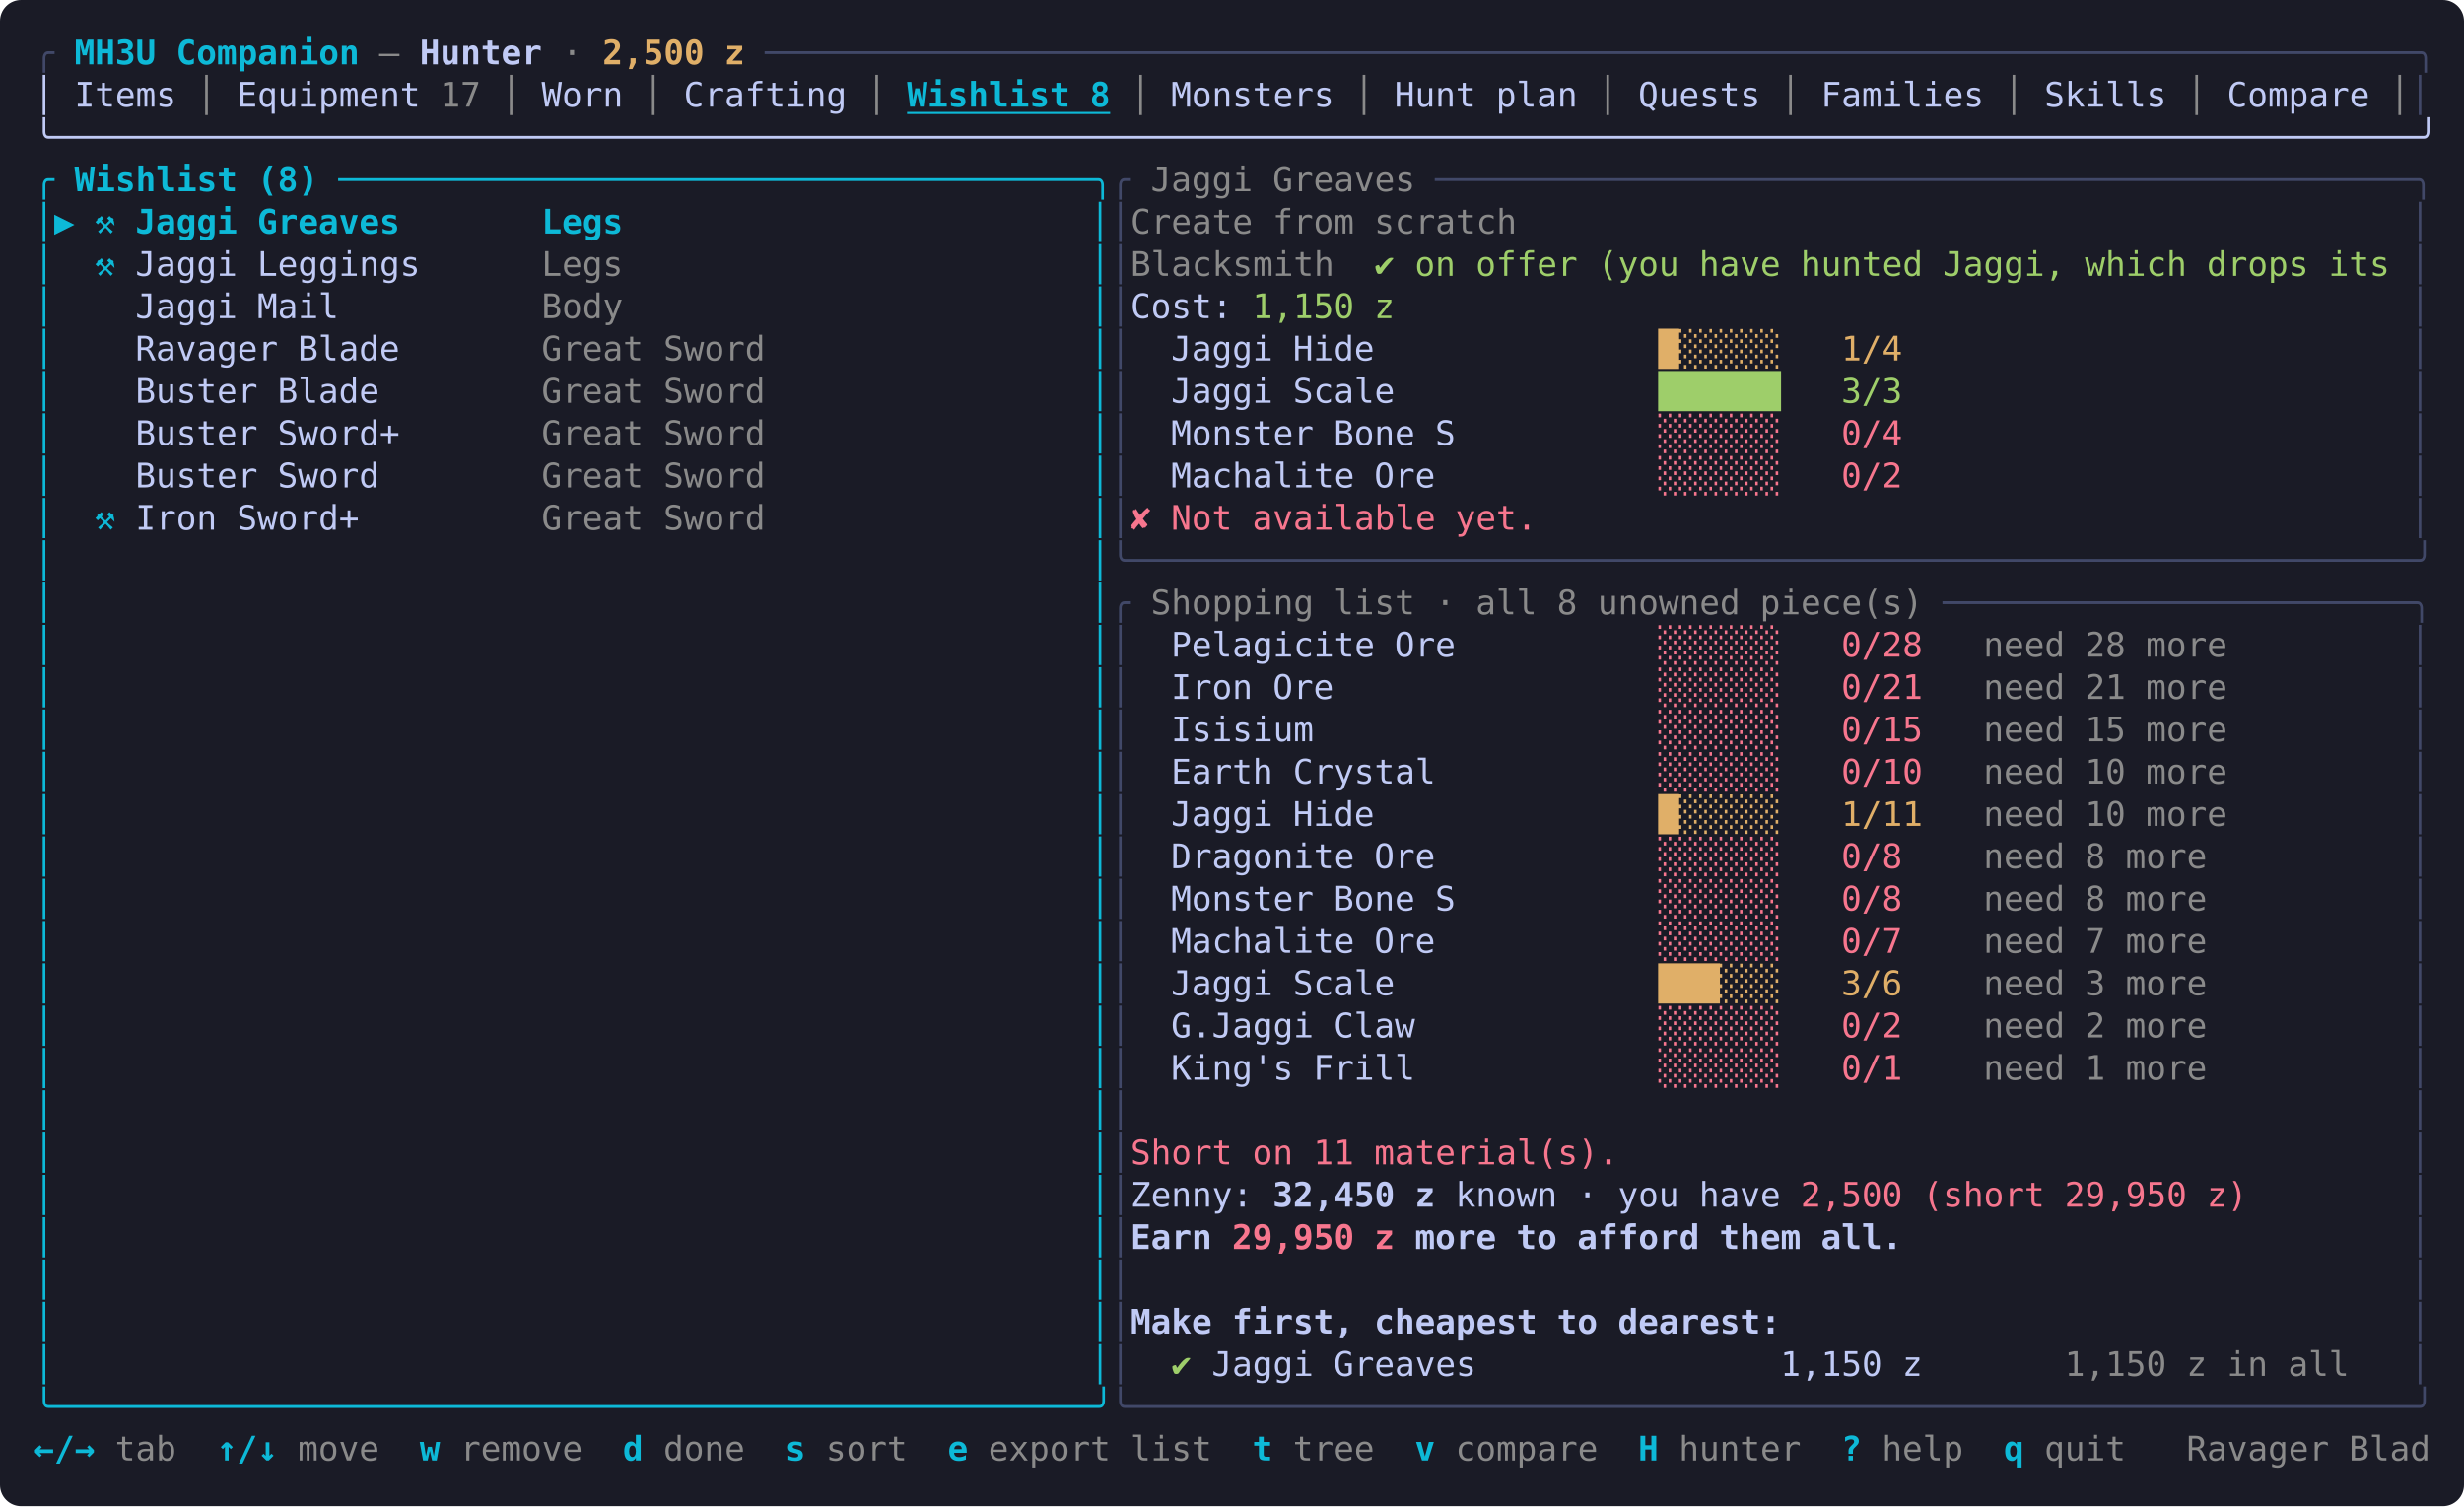
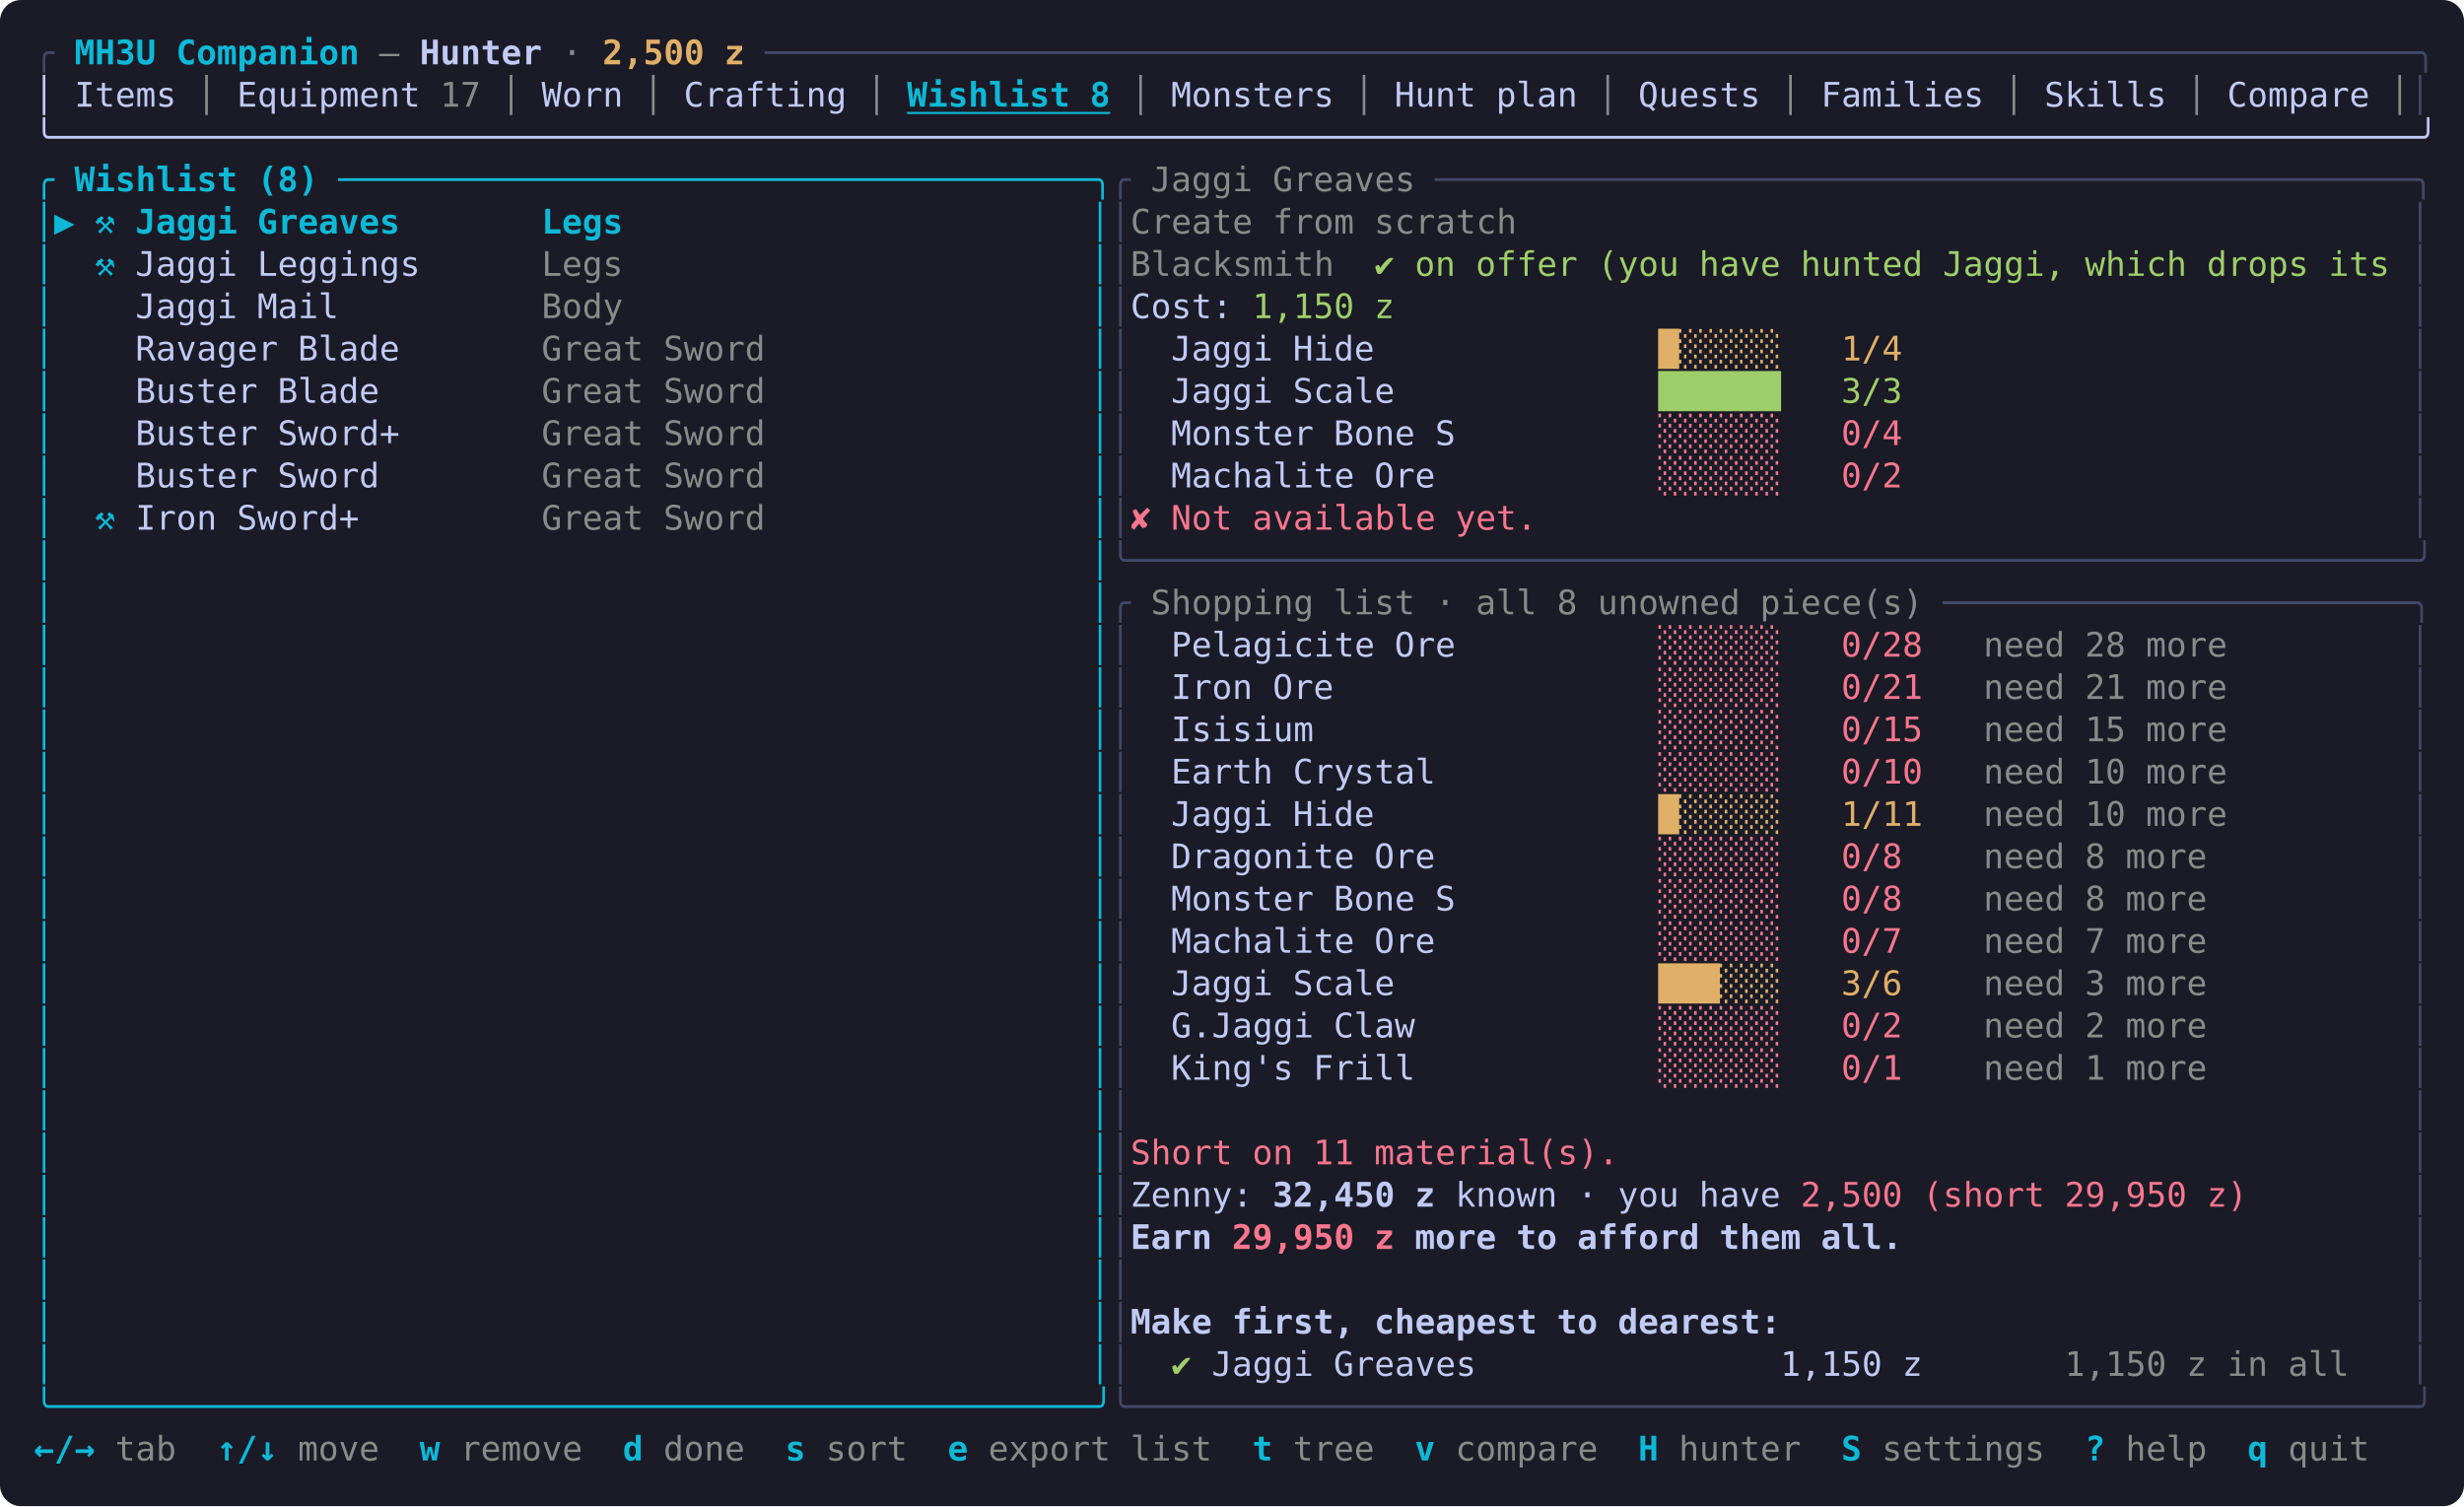
<svg xmlns="http://www.w3.org/2000/svg" width="1164.8" height="712" viewBox="0 0 1164.8 712" role="img">
  <rect width="100%" height="100%" rx="10" fill="#1a1b26" />
  <g font-family="'JetBrains Mono','JetBrainsMono Nerd Font','DejaVu Sans Mono',Menlo,Consolas,monospace" font-size="16">
    <text x="16.0" y="30.4" textLength="9.6" lengthAdjust="spacing" fill="#414868">╭</text>
    <text x="35.2" y="30.4" textLength="38.4" lengthAdjust="spacing" fill="#0db9d7" font-weight="bold">MH3U</text>
    <text x="83.2" y="30.4" textLength="86.4" lengthAdjust="spacing" fill="#0db9d7" font-weight="bold">Companion</text>
    <text x="179.2" y="30.4" textLength="9.6" lengthAdjust="spacing" fill="#8a8a8a">—</text>
    <text x="198.4" y="30.4" textLength="57.6" lengthAdjust="spacing" fill="#c0caf5" font-weight="bold">Hunter</text>
    <text x="265.6" y="30.4" textLength="9.6" lengthAdjust="spacing" fill="#8a8a8a">·</text>
    <text x="284.8" y="30.4" textLength="48.0" lengthAdjust="spacing" fill="#e0af68" font-weight="bold">2,500</text>
    <text x="342.4" y="30.4" textLength="9.6" lengthAdjust="spacing" fill="#e0af68" font-weight="bold">z</text>
    <text x="361.6" y="30.4" textLength="787.2" lengthAdjust="spacing" fill="#414868">─────────────────────────────────────────────────────────────────────────────────╮</text>
    <text x="16.0" y="50.4" textLength="9.6" lengthAdjust="spacing" fill="#c0caf5">│</text>
    <text x="35.2" y="50.4" textLength="48.0" lengthAdjust="spacing" fill="#c0caf5">Items</text>
    <text x="92.8" y="50.4" textLength="9.6" lengthAdjust="spacing" fill="#8a8a8a">│</text>
    <text x="112.0" y="50.4" textLength="86.4" lengthAdjust="spacing" fill="#c0caf5">Equipment</text>
    <text x="208.0" y="50.4" textLength="19.2" lengthAdjust="spacing" fill="#8a8a8a">17</text>
    <text x="236.8" y="50.4" textLength="9.6" lengthAdjust="spacing" fill="#8a8a8a">│</text>
    <text x="256.0" y="50.4" textLength="38.4" lengthAdjust="spacing" fill="#c0caf5">Worn</text>
    <text x="304.0" y="50.4" textLength="9.6" lengthAdjust="spacing" fill="#8a8a8a">│</text>
    <text x="323.2" y="50.4" textLength="76.8" lengthAdjust="spacing" fill="#c0caf5">Crafting</text>
    <text x="409.6" y="50.4" textLength="9.6" lengthAdjust="spacing" fill="#8a8a8a">│</text>
    <text x="428.8" y="50.4" textLength="76.8" lengthAdjust="spacing" fill="#0db9d7" font-weight="bold">Wishlist</text>
    <text x="515.2" y="50.4" textLength="9.6" lengthAdjust="spacing" fill="#0db9d7" font-weight="bold">8</text>
    <line x1="428.8" y1="53.4" x2="524.8" y2="53.4" stroke="#0db9d7" stroke-width="1" />
    <text x="534.4" y="50.4" textLength="9.6" lengthAdjust="spacing" fill="#8a8a8a">│</text>
    <text x="553.6" y="50.4" textLength="76.8" lengthAdjust="spacing" fill="#c0caf5">Monsters</text>
    <text x="640.0" y="50.4" textLength="9.6" lengthAdjust="spacing" fill="#8a8a8a">│</text>
    <text x="659.2" y="50.4" textLength="38.4" lengthAdjust="spacing" fill="#c0caf5">Hunt</text>
    <text x="707.2" y="50.4" textLength="38.4" lengthAdjust="spacing" fill="#c0caf5">plan</text>
    <text x="755.2" y="50.4" textLength="9.6" lengthAdjust="spacing" fill="#8a8a8a">│</text>
    <text x="774.4" y="50.4" textLength="57.6" lengthAdjust="spacing" fill="#c0caf5">Quests</text>
    <text x="841.6" y="50.4" textLength="9.6" lengthAdjust="spacing" fill="#8a8a8a">│</text>
    <text x="860.8" y="50.4" textLength="76.8" lengthAdjust="spacing" fill="#c0caf5">Families</text>
    <text x="947.2" y="50.4" textLength="9.6" lengthAdjust="spacing" fill="#8a8a8a">│</text>
    <text x="966.4" y="50.4" textLength="57.6" lengthAdjust="spacing" fill="#c0caf5">Skills</text>
    <text x="1033.6" y="50.4" textLength="9.6" lengthAdjust="spacing" fill="#8a8a8a">│</text>
    <text x="1052.8" y="50.4" textLength="67.2" lengthAdjust="spacing" fill="#c0caf5">Compare</text>
    <text x="1129.6" y="50.4" textLength="9.6" lengthAdjust="spacing" fill="#8a8a8a">│</text>
    <text x="1139.2" y="50.4" textLength="9.6" lengthAdjust="spacing" fill="#414868">│</text>
    <text x="16.0" y="70.4" textLength="1132.8" lengthAdjust="spacing" fill="#c0caf5">╰────────────────────────────────────────────────────────────────────────────────────────────────────────────────────╯</text>
    <text x="16.0" y="90.4" textLength="9.6" lengthAdjust="spacing" fill="#0db9d7">╭</text>
    <text x="35.2" y="90.4" textLength="76.8" lengthAdjust="spacing" fill="#0db9d7" font-weight="bold">Wishlist</text>
    <text x="121.6" y="90.4" textLength="28.8" lengthAdjust="spacing" fill="#0db9d7" font-weight="bold">(8)</text>
    <text x="160.0" y="90.4" textLength="364.8" lengthAdjust="spacing" fill="#0db9d7">─────────────────────────────────────╮</text>
    <text x="524.8" y="90.4" textLength="9.6" lengthAdjust="spacing" fill="#414868">╭</text>
    <text x="544.0" y="90.4" textLength="48.0" lengthAdjust="spacing" fill="#8a8a8a">Jaggi</text>
    <text x="601.6" y="90.4" textLength="67.2" lengthAdjust="spacing" fill="#8a8a8a">Greaves</text>
    <text x="678.4" y="90.4" textLength="470.4" lengthAdjust="spacing" fill="#414868">────────────────────────────────────────────────╮</text>
    <text x="16.0" y="110.4" textLength="9.6" lengthAdjust="spacing" fill="#0db9d7">│</text>
    <text x="25.6" y="110.4" textLength="9.6" lengthAdjust="spacing" fill="#0db9d7" font-weight="bold">▶︎</text>
    <text x="44.8" y="110.4" textLength="9.6" lengthAdjust="spacing" fill="#0db9d7" font-weight="bold">⚒︎</text>
    <text x="64.0" y="110.4" textLength="48.0" lengthAdjust="spacing" fill="#0db9d7" font-weight="bold">Jaggi</text>
    <text x="121.6" y="110.4" textLength="67.2" lengthAdjust="spacing" fill="#0db9d7" font-weight="bold">Greaves</text>
    <text x="256.0" y="110.4" textLength="38.4" lengthAdjust="spacing" fill="#0db9d7" font-weight="bold">Legs</text>
    <text x="515.2" y="110.4" textLength="9.6" lengthAdjust="spacing" fill="#0db9d7">│</text>
    <text x="524.8" y="110.4" textLength="9.6" lengthAdjust="spacing" fill="#414868">│</text>
    <text x="534.4" y="110.4" textLength="57.6" lengthAdjust="spacing" fill="#8a8a8a">Create</text>
    <text x="601.6" y="110.4" textLength="38.4" lengthAdjust="spacing" fill="#8a8a8a">from</text>
    <text x="649.6" y="110.4" textLength="67.2" lengthAdjust="spacing" fill="#8a8a8a">scratch</text>
    <text x="1139.2" y="110.4" textLength="9.6" lengthAdjust="spacing" fill="#414868">│</text>
    <text x="16.0" y="130.4" textLength="9.6" lengthAdjust="spacing" fill="#0db9d7">│</text>
    <text x="44.8" y="130.4" textLength="9.6" lengthAdjust="spacing" fill="#0db9d7">⚒︎</text>
    <text x="64.0" y="130.4" textLength="48.0" lengthAdjust="spacing" fill="#c0caf5">Jaggi</text>
    <text x="121.6" y="130.4" textLength="76.8" lengthAdjust="spacing" fill="#c0caf5">Leggings</text>
    <text x="256.0" y="130.4" textLength="38.4" lengthAdjust="spacing" fill="#8a8a8a">Legs</text>
    <text x="515.2" y="130.4" textLength="9.6" lengthAdjust="spacing" fill="#0db9d7">│</text>
    <text x="524.8" y="130.4" textLength="9.6" lengthAdjust="spacing" fill="#414868">│</text>
    <text x="534.4" y="130.4" textLength="96.0" lengthAdjust="spacing" fill="#8a8a8a">Blacksmith</text>
    <text x="649.6" y="130.4" textLength="9.6" lengthAdjust="spacing" fill="#9ece6a">✔︎</text>
    <text x="668.8" y="130.4" textLength="19.2" lengthAdjust="spacing" fill="#9ece6a">on</text>
    <text x="697.6" y="130.4" textLength="48.0" lengthAdjust="spacing" fill="#9ece6a">offer</text>
    <text x="755.2" y="130.4" textLength="38.4" lengthAdjust="spacing" fill="#9ece6a">(you</text>
    <text x="803.2" y="130.4" textLength="38.4" lengthAdjust="spacing" fill="#9ece6a">have</text>
    <text x="851.2" y="130.4" textLength="57.6" lengthAdjust="spacing" fill="#9ece6a">hunted</text>
    <text x="918.4" y="130.4" textLength="57.6" lengthAdjust="spacing" fill="#9ece6a">Jaggi,</text>
    <text x="985.6" y="130.4" textLength="48.0" lengthAdjust="spacing" fill="#9ece6a">which</text>
    <text x="1043.2" y="130.4" textLength="48.0" lengthAdjust="spacing" fill="#9ece6a">drops</text>
    <text x="1100.8" y="130.4" textLength="28.8" lengthAdjust="spacing" fill="#9ece6a">its</text>
    <text x="1139.2" y="130.4" textLength="9.6" lengthAdjust="spacing" fill="#414868">│</text>
    <text x="16.0" y="150.4" textLength="9.6" lengthAdjust="spacing" fill="#0db9d7">│</text>
    <text x="64.0" y="150.4" textLength="48.0" lengthAdjust="spacing" fill="#c0caf5">Jaggi</text>
    <text x="121.6" y="150.4" textLength="38.4" lengthAdjust="spacing" fill="#c0caf5">Mail</text>
    <text x="256.0" y="150.4" textLength="38.4" lengthAdjust="spacing" fill="#8a8a8a">Body</text>
    <text x="515.2" y="150.4" textLength="9.6" lengthAdjust="spacing" fill="#0db9d7">│</text>
    <text x="524.8" y="150.4" textLength="9.6" lengthAdjust="spacing" fill="#414868">│</text>
    <text x="534.4" y="150.4" textLength="48.0" lengthAdjust="spacing" fill="#c0caf5">Cost:</text>
    <text x="592.0" y="150.4" textLength="48.0" lengthAdjust="spacing" fill="#9ece6a">1,150</text>
    <text x="649.6" y="150.4" textLength="9.6" lengthAdjust="spacing" fill="#9ece6a">z</text>
    <text x="1139.2" y="150.4" textLength="9.6" lengthAdjust="spacing" fill="#414868">│</text>
    <text x="16.0" y="170.4" textLength="9.6" lengthAdjust="spacing" fill="#0db9d7">│</text>
    <text x="64.0" y="170.4" textLength="67.2" lengthAdjust="spacing" fill="#c0caf5">Ravager</text>
    <text x="140.8" y="170.4" textLength="48.0" lengthAdjust="spacing" fill="#c0caf5">Blade</text>
    <text x="256.0" y="170.4" textLength="48.0" lengthAdjust="spacing" fill="#8a8a8a">Great</text>
    <text x="313.6" y="170.4" textLength="48.0" lengthAdjust="spacing" fill="#8a8a8a">Sword</text>
    <text x="515.2" y="170.4" textLength="9.6" lengthAdjust="spacing" fill="#0db9d7">│</text>
    <text x="524.8" y="170.4" textLength="9.6" lengthAdjust="spacing" fill="#414868">│</text>
    <text x="553.6" y="170.4" textLength="48.0" lengthAdjust="spacing" fill="#c0caf5">Jaggi</text>
    <text x="611.2" y="170.4" textLength="38.4" lengthAdjust="spacing" fill="#c0caf5">Hide</text>
    <text x="784.0" y="170.4" textLength="57.6" lengthAdjust="spacing" fill="#e0af68">█░░░░░</text>
    <text x="870.4" y="170.4" textLength="28.8" lengthAdjust="spacing" fill="#e0af68">1/4</text>
    <text x="1139.2" y="170.4" textLength="9.6" lengthAdjust="spacing" fill="#414868">│</text>
    <text x="16.0" y="190.4" textLength="9.6" lengthAdjust="spacing" fill="#0db9d7">│</text>
    <text x="64.0" y="190.4" textLength="57.6" lengthAdjust="spacing" fill="#c0caf5">Buster</text>
    <text x="131.2" y="190.4" textLength="48.0" lengthAdjust="spacing" fill="#c0caf5">Blade</text>
    <text x="256.0" y="190.4" textLength="48.0" lengthAdjust="spacing" fill="#8a8a8a">Great</text>
    <text x="313.6" y="190.4" textLength="48.0" lengthAdjust="spacing" fill="#8a8a8a">Sword</text>
    <text x="515.2" y="190.4" textLength="9.6" lengthAdjust="spacing" fill="#0db9d7">│</text>
    <text x="524.8" y="190.4" textLength="9.6" lengthAdjust="spacing" fill="#414868">│</text>
    <text x="553.6" y="190.4" textLength="48.0" lengthAdjust="spacing" fill="#c0caf5">Jaggi</text>
    <text x="611.2" y="190.4" textLength="48.0" lengthAdjust="spacing" fill="#c0caf5">Scale</text>
    <text x="784.0" y="190.4" textLength="57.6" lengthAdjust="spacing" fill="#9ece6a">██████</text>
    <text x="870.4" y="190.4" textLength="28.8" lengthAdjust="spacing" fill="#9ece6a">3/3</text>
    <text x="1139.2" y="190.4" textLength="9.6" lengthAdjust="spacing" fill="#414868">│</text>
    <text x="16.0" y="210.4" textLength="9.6" lengthAdjust="spacing" fill="#0db9d7">│</text>
    <text x="64.0" y="210.4" textLength="57.6" lengthAdjust="spacing" fill="#c0caf5">Buster</text>
    <text x="131.2" y="210.4" textLength="57.6" lengthAdjust="spacing" fill="#c0caf5">Sword+</text>
    <text x="256.0" y="210.4" textLength="48.0" lengthAdjust="spacing" fill="#8a8a8a">Great</text>
    <text x="313.6" y="210.4" textLength="48.0" lengthAdjust="spacing" fill="#8a8a8a">Sword</text>
    <text x="515.2" y="210.4" textLength="9.6" lengthAdjust="spacing" fill="#0db9d7">│</text>
    <text x="524.8" y="210.4" textLength="9.6" lengthAdjust="spacing" fill="#414868">│</text>
    <text x="553.6" y="210.4" textLength="67.2" lengthAdjust="spacing" fill="#c0caf5">Monster</text>
    <text x="630.4" y="210.4" textLength="38.4" lengthAdjust="spacing" fill="#c0caf5">Bone</text>
    <text x="678.4" y="210.4" textLength="9.6" lengthAdjust="spacing" fill="#c0caf5">S</text>
    <text x="784.0" y="210.4" textLength="57.6" lengthAdjust="spacing" fill="#f7768e">░░░░░░</text>
    <text x="870.4" y="210.4" textLength="28.8" lengthAdjust="spacing" fill="#f7768e">0/4</text>
    <text x="1139.2" y="210.4" textLength="9.6" lengthAdjust="spacing" fill="#414868">│</text>
    <text x="16.0" y="230.4" textLength="9.6" lengthAdjust="spacing" fill="#0db9d7">│</text>
    <text x="64.0" y="230.4" textLength="57.6" lengthAdjust="spacing" fill="#c0caf5">Buster</text>
    <text x="131.2" y="230.4" textLength="48.0" lengthAdjust="spacing" fill="#c0caf5">Sword</text>
    <text x="256.0" y="230.4" textLength="48.0" lengthAdjust="spacing" fill="#8a8a8a">Great</text>
    <text x="313.6" y="230.4" textLength="48.0" lengthAdjust="spacing" fill="#8a8a8a">Sword</text>
    <text x="515.2" y="230.4" textLength="9.6" lengthAdjust="spacing" fill="#0db9d7">│</text>
    <text x="524.8" y="230.4" textLength="9.6" lengthAdjust="spacing" fill="#414868">│</text>
    <text x="553.6" y="230.4" textLength="86.4" lengthAdjust="spacing" fill="#c0caf5">Machalite</text>
    <text x="649.6" y="230.4" textLength="28.8" lengthAdjust="spacing" fill="#c0caf5">Ore</text>
    <text x="784.0" y="230.4" textLength="57.6" lengthAdjust="spacing" fill="#f7768e">░░░░░░</text>
    <text x="870.4" y="230.4" textLength="28.8" lengthAdjust="spacing" fill="#f7768e">0/2</text>
    <text x="1139.2" y="230.4" textLength="9.6" lengthAdjust="spacing" fill="#414868">│</text>
    <text x="16.0" y="250.4" textLength="9.6" lengthAdjust="spacing" fill="#0db9d7">│</text>
    <text x="44.8" y="250.4" textLength="9.6" lengthAdjust="spacing" fill="#0db9d7">⚒︎</text>
    <text x="64.0" y="250.4" textLength="38.4" lengthAdjust="spacing" fill="#c0caf5">Iron</text>
    <text x="112.0" y="250.4" textLength="57.6" lengthAdjust="spacing" fill="#c0caf5">Sword+</text>
    <text x="256.0" y="250.4" textLength="48.0" lengthAdjust="spacing" fill="#8a8a8a">Great</text>
    <text x="313.6" y="250.4" textLength="48.0" lengthAdjust="spacing" fill="#8a8a8a">Sword</text>
    <text x="515.2" y="250.4" textLength="9.6" lengthAdjust="spacing" fill="#0db9d7">│</text>
    <text x="524.8" y="250.4" textLength="9.6" lengthAdjust="spacing" fill="#414868">│</text>
    <text x="534.4" y="250.4" textLength="9.6" lengthAdjust="spacing" fill="#f7768e">✘︎</text>
    <text x="553.6" y="250.4" textLength="28.8" lengthAdjust="spacing" fill="#f7768e">Not</text>
    <text x="592.0" y="250.4" textLength="86.4" lengthAdjust="spacing" fill="#f7768e">available</text>
    <text x="688.0" y="250.4" textLength="38.4" lengthAdjust="spacing" fill="#f7768e">yet.</text>
    <text x="1139.2" y="250.4" textLength="9.6" lengthAdjust="spacing" fill="#414868">│</text>
    <text x="16.0" y="270.4" textLength="9.6" lengthAdjust="spacing" fill="#0db9d7">│</text>
    <text x="515.2" y="270.4" textLength="9.6" lengthAdjust="spacing" fill="#0db9d7">│</text>
    <text x="524.8" y="270.4" textLength="624.0" lengthAdjust="spacing" fill="#414868">╰───────────────────────────────────────────────────────────────╯</text>
    <text x="16.0" y="290.4" textLength="9.6" lengthAdjust="spacing" fill="#0db9d7">│</text>
    <text x="515.2" y="290.4" textLength="9.6" lengthAdjust="spacing" fill="#0db9d7">│</text>
    <text x="524.8" y="290.4" textLength="9.6" lengthAdjust="spacing" fill="#414868">╭</text>
    <text x="544.0" y="290.4" textLength="76.8" lengthAdjust="spacing" fill="#8a8a8a">Shopping</text>
    <text x="630.4" y="290.4" textLength="38.4" lengthAdjust="spacing" fill="#8a8a8a">list</text>
    <text x="678.4" y="290.4" textLength="9.6" lengthAdjust="spacing" fill="#8a8a8a">·</text>
    <text x="697.6" y="290.4" textLength="28.8" lengthAdjust="spacing" fill="#8a8a8a">all</text>
    <text x="736.0" y="290.4" textLength="9.6" lengthAdjust="spacing" fill="#8a8a8a">8</text>
    <text x="755.2" y="290.4" textLength="67.2" lengthAdjust="spacing" fill="#8a8a8a">unowned</text>
    <text x="832.0" y="290.4" textLength="76.8" lengthAdjust="spacing" fill="#8a8a8a">piece(s)</text>
    <text x="918.4" y="290.4" textLength="230.4" lengthAdjust="spacing" fill="#414868">───────────────────────╮</text>
    <text x="16.0" y="310.4" textLength="9.6" lengthAdjust="spacing" fill="#0db9d7">│</text>
    <text x="515.2" y="310.4" textLength="9.6" lengthAdjust="spacing" fill="#0db9d7">│</text>
    <text x="524.8" y="310.4" textLength="9.6" lengthAdjust="spacing" fill="#414868">│</text>
    <text x="553.6" y="310.4" textLength="96.0" lengthAdjust="spacing" fill="#c0caf5">Pelagicite</text>
    <text x="659.2" y="310.4" textLength="28.8" lengthAdjust="spacing" fill="#c0caf5">Ore</text>
    <text x="784.0" y="310.4" textLength="57.6" lengthAdjust="spacing" fill="#f7768e">░░░░░░</text>
    <text x="870.4" y="310.4" textLength="38.4" lengthAdjust="spacing" fill="#f7768e">0/28</text>
    <text x="937.6" y="310.4" textLength="38.4" lengthAdjust="spacing" fill="#8a8a8a">need</text>
    <text x="985.6" y="310.4" textLength="19.2" lengthAdjust="spacing" fill="#8a8a8a">28</text>
    <text x="1014.4" y="310.4" textLength="38.4" lengthAdjust="spacing" fill="#8a8a8a">more</text>
    <text x="1139.2" y="310.4" textLength="9.6" lengthAdjust="spacing" fill="#414868">│</text>
    <text x="16.0" y="330.4" textLength="9.6" lengthAdjust="spacing" fill="#0db9d7">│</text>
    <text x="515.2" y="330.4" textLength="9.6" lengthAdjust="spacing" fill="#0db9d7">│</text>
    <text x="524.8" y="330.4" textLength="9.6" lengthAdjust="spacing" fill="#414868">│</text>
    <text x="553.6" y="330.4" textLength="38.4" lengthAdjust="spacing" fill="#c0caf5">Iron</text>
    <text x="601.6" y="330.4" textLength="28.8" lengthAdjust="spacing" fill="#c0caf5">Ore</text>
    <text x="784.0" y="330.4" textLength="57.6" lengthAdjust="spacing" fill="#f7768e">░░░░░░</text>
    <text x="870.4" y="330.4" textLength="38.4" lengthAdjust="spacing" fill="#f7768e">0/21</text>
    <text x="937.6" y="330.4" textLength="38.4" lengthAdjust="spacing" fill="#8a8a8a">need</text>
    <text x="985.6" y="330.4" textLength="19.2" lengthAdjust="spacing" fill="#8a8a8a">21</text>
    <text x="1014.4" y="330.4" textLength="38.4" lengthAdjust="spacing" fill="#8a8a8a">more</text>
    <text x="1139.2" y="330.4" textLength="9.6" lengthAdjust="spacing" fill="#414868">│</text>
    <text x="16.0" y="350.4" textLength="9.6" lengthAdjust="spacing" fill="#0db9d7">│</text>
    <text x="515.2" y="350.4" textLength="9.6" lengthAdjust="spacing" fill="#0db9d7">│</text>
    <text x="524.8" y="350.4" textLength="9.6" lengthAdjust="spacing" fill="#414868">│</text>
    <text x="553.6" y="350.4" textLength="67.2" lengthAdjust="spacing" fill="#c0caf5">Isisium</text>
    <text x="784.0" y="350.4" textLength="57.6" lengthAdjust="spacing" fill="#f7768e">░░░░░░</text>
    <text x="870.4" y="350.4" textLength="38.4" lengthAdjust="spacing" fill="#f7768e">0/15</text>
    <text x="937.6" y="350.4" textLength="38.4" lengthAdjust="spacing" fill="#8a8a8a">need</text>
    <text x="985.6" y="350.4" textLength="19.2" lengthAdjust="spacing" fill="#8a8a8a">15</text>
    <text x="1014.4" y="350.4" textLength="38.4" lengthAdjust="spacing" fill="#8a8a8a">more</text>
    <text x="1139.2" y="350.4" textLength="9.6" lengthAdjust="spacing" fill="#414868">│</text>
    <text x="16.0" y="370.4" textLength="9.6" lengthAdjust="spacing" fill="#0db9d7">│</text>
    <text x="515.2" y="370.4" textLength="9.6" lengthAdjust="spacing" fill="#0db9d7">│</text>
    <text x="524.8" y="370.4" textLength="9.6" lengthAdjust="spacing" fill="#414868">│</text>
    <text x="553.6" y="370.4" textLength="48.0" lengthAdjust="spacing" fill="#c0caf5">Earth</text>
    <text x="611.2" y="370.4" textLength="67.2" lengthAdjust="spacing" fill="#c0caf5">Crystal</text>
    <text x="784.0" y="370.4" textLength="57.6" lengthAdjust="spacing" fill="#f7768e">░░░░░░</text>
    <text x="870.4" y="370.4" textLength="38.4" lengthAdjust="spacing" fill="#f7768e">0/10</text>
    <text x="937.6" y="370.4" textLength="38.4" lengthAdjust="spacing" fill="#8a8a8a">need</text>
    <text x="985.6" y="370.4" textLength="19.2" lengthAdjust="spacing" fill="#8a8a8a">10</text>
    <text x="1014.4" y="370.4" textLength="38.4" lengthAdjust="spacing" fill="#8a8a8a">more</text>
    <text x="1139.2" y="370.4" textLength="9.6" lengthAdjust="spacing" fill="#414868">│</text>
    <text x="16.0" y="390.4" textLength="9.6" lengthAdjust="spacing" fill="#0db9d7">│</text>
    <text x="515.2" y="390.4" textLength="9.6" lengthAdjust="spacing" fill="#0db9d7">│</text>
    <text x="524.8" y="390.4" textLength="9.6" lengthAdjust="spacing" fill="#414868">│</text>
    <text x="553.6" y="390.4" textLength="48.0" lengthAdjust="spacing" fill="#c0caf5">Jaggi</text>
    <text x="611.2" y="390.4" textLength="38.4" lengthAdjust="spacing" fill="#c0caf5">Hide</text>
    <text x="784.0" y="390.4" textLength="57.6" lengthAdjust="spacing" fill="#e0af68">█░░░░░</text>
    <text x="870.4" y="390.4" textLength="38.4" lengthAdjust="spacing" fill="#e0af68">1/11</text>
    <text x="937.6" y="390.4" textLength="38.4" lengthAdjust="spacing" fill="#8a8a8a">need</text>
    <text x="985.6" y="390.4" textLength="19.2" lengthAdjust="spacing" fill="#8a8a8a">10</text>
    <text x="1014.4" y="390.4" textLength="38.4" lengthAdjust="spacing" fill="#8a8a8a">more</text>
    <text x="1139.2" y="390.4" textLength="9.6" lengthAdjust="spacing" fill="#414868">│</text>
    <text x="16.0" y="410.4" textLength="9.6" lengthAdjust="spacing" fill="#0db9d7">│</text>
    <text x="515.2" y="410.4" textLength="9.6" lengthAdjust="spacing" fill="#0db9d7">│</text>
    <text x="524.8" y="410.4" textLength="9.6" lengthAdjust="spacing" fill="#414868">│</text>
    <text x="553.6" y="410.4" textLength="86.4" lengthAdjust="spacing" fill="#c0caf5">Dragonite</text>
    <text x="649.6" y="410.4" textLength="28.8" lengthAdjust="spacing" fill="#c0caf5">Ore</text>
    <text x="784.0" y="410.4" textLength="57.6" lengthAdjust="spacing" fill="#f7768e">░░░░░░</text>
    <text x="870.4" y="410.4" textLength="28.8" lengthAdjust="spacing" fill="#f7768e">0/8</text>
    <text x="937.6" y="410.4" textLength="38.4" lengthAdjust="spacing" fill="#8a8a8a">need</text>
    <text x="985.6" y="410.4" textLength="9.6" lengthAdjust="spacing" fill="#8a8a8a">8</text>
    <text x="1004.8" y="410.4" textLength="38.4" lengthAdjust="spacing" fill="#8a8a8a">more</text>
    <text x="1139.2" y="410.4" textLength="9.6" lengthAdjust="spacing" fill="#414868">│</text>
    <text x="16.0" y="430.4" textLength="9.6" lengthAdjust="spacing" fill="#0db9d7">│</text>
    <text x="515.2" y="430.4" textLength="9.6" lengthAdjust="spacing" fill="#0db9d7">│</text>
    <text x="524.8" y="430.4" textLength="9.6" lengthAdjust="spacing" fill="#414868">│</text>
    <text x="553.6" y="430.4" textLength="67.2" lengthAdjust="spacing" fill="#c0caf5">Monster</text>
    <text x="630.4" y="430.4" textLength="38.4" lengthAdjust="spacing" fill="#c0caf5">Bone</text>
    <text x="678.4" y="430.4" textLength="9.6" lengthAdjust="spacing" fill="#c0caf5">S</text>
    <text x="784.0" y="430.4" textLength="57.6" lengthAdjust="spacing" fill="#f7768e">░░░░░░</text>
    <text x="870.4" y="430.4" textLength="28.8" lengthAdjust="spacing" fill="#f7768e">0/8</text>
    <text x="937.6" y="430.4" textLength="38.4" lengthAdjust="spacing" fill="#8a8a8a">need</text>
    <text x="985.6" y="430.4" textLength="9.6" lengthAdjust="spacing" fill="#8a8a8a">8</text>
    <text x="1004.8" y="430.4" textLength="38.4" lengthAdjust="spacing" fill="#8a8a8a">more</text>
    <text x="1139.2" y="430.4" textLength="9.6" lengthAdjust="spacing" fill="#414868">│</text>
    <text x="16.0" y="450.4" textLength="9.6" lengthAdjust="spacing" fill="#0db9d7">│</text>
    <text x="515.2" y="450.4" textLength="9.6" lengthAdjust="spacing" fill="#0db9d7">│</text>
    <text x="524.8" y="450.4" textLength="9.6" lengthAdjust="spacing" fill="#414868">│</text>
    <text x="553.6" y="450.4" textLength="86.4" lengthAdjust="spacing" fill="#c0caf5">Machalite</text>
    <text x="649.6" y="450.4" textLength="28.8" lengthAdjust="spacing" fill="#c0caf5">Ore</text>
    <text x="784.0" y="450.4" textLength="57.6" lengthAdjust="spacing" fill="#f7768e">░░░░░░</text>
    <text x="870.4" y="450.4" textLength="28.8" lengthAdjust="spacing" fill="#f7768e">0/7</text>
    <text x="937.6" y="450.4" textLength="38.4" lengthAdjust="spacing" fill="#8a8a8a">need</text>
    <text x="985.6" y="450.4" textLength="9.6" lengthAdjust="spacing" fill="#8a8a8a">7</text>
    <text x="1004.8" y="450.4" textLength="38.4" lengthAdjust="spacing" fill="#8a8a8a">more</text>
    <text x="1139.2" y="450.4" textLength="9.6" lengthAdjust="spacing" fill="#414868">│</text>
    <text x="16.0" y="470.4" textLength="9.6" lengthAdjust="spacing" fill="#0db9d7">│</text>
    <text x="515.2" y="470.4" textLength="9.6" lengthAdjust="spacing" fill="#0db9d7">│</text>
    <text x="524.8" y="470.4" textLength="9.6" lengthAdjust="spacing" fill="#414868">│</text>
    <text x="553.6" y="470.4" textLength="48.0" lengthAdjust="spacing" fill="#c0caf5">Jaggi</text>
    <text x="611.2" y="470.4" textLength="48.0" lengthAdjust="spacing" fill="#c0caf5">Scale</text>
    <text x="784.0" y="470.4" textLength="57.6" lengthAdjust="spacing" fill="#e0af68">███░░░</text>
    <text x="870.4" y="470.4" textLength="28.8" lengthAdjust="spacing" fill="#e0af68">3/6</text>
    <text x="937.6" y="470.4" textLength="38.4" lengthAdjust="spacing" fill="#8a8a8a">need</text>
    <text x="985.6" y="470.4" textLength="9.6" lengthAdjust="spacing" fill="#8a8a8a">3</text>
    <text x="1004.8" y="470.4" textLength="38.4" lengthAdjust="spacing" fill="#8a8a8a">more</text>
    <text x="1139.2" y="470.4" textLength="9.6" lengthAdjust="spacing" fill="#414868">│</text>
    <text x="16.0" y="490.4" textLength="9.6" lengthAdjust="spacing" fill="#0db9d7">│</text>
    <text x="515.2" y="490.4" textLength="9.6" lengthAdjust="spacing" fill="#0db9d7">│</text>
    <text x="524.8" y="490.4" textLength="9.6" lengthAdjust="spacing" fill="#414868">│</text>
    <text x="553.6" y="490.4" textLength="67.2" lengthAdjust="spacing" fill="#c0caf5">G.Jaggi</text>
    <text x="630.4" y="490.4" textLength="38.4" lengthAdjust="spacing" fill="#c0caf5">Claw</text>
    <text x="784.0" y="490.4" textLength="57.6" lengthAdjust="spacing" fill="#f7768e">░░░░░░</text>
    <text x="870.4" y="490.4" textLength="28.8" lengthAdjust="spacing" fill="#f7768e">0/2</text>
    <text x="937.6" y="490.4" textLength="38.4" lengthAdjust="spacing" fill="#8a8a8a">need</text>
    <text x="985.6" y="490.4" textLength="9.6" lengthAdjust="spacing" fill="#8a8a8a">2</text>
    <text x="1004.8" y="490.4" textLength="38.4" lengthAdjust="spacing" fill="#8a8a8a">more</text>
    <text x="1139.2" y="490.4" textLength="9.6" lengthAdjust="spacing" fill="#414868">│</text>
    <text x="16.0" y="510.4" textLength="9.6" lengthAdjust="spacing" fill="#0db9d7">│</text>
    <text x="515.2" y="510.4" textLength="9.6" lengthAdjust="spacing" fill="#0db9d7">│</text>
    <text x="524.8" y="510.4" textLength="9.6" lengthAdjust="spacing" fill="#414868">│</text>
    <text x="553.6" y="510.4" textLength="57.6" lengthAdjust="spacing" fill="#c0caf5">King's</text>
    <text x="620.8" y="510.4" textLength="48.0" lengthAdjust="spacing" fill="#c0caf5">Frill</text>
    <text x="784.0" y="510.4" textLength="57.6" lengthAdjust="spacing" fill="#f7768e">░░░░░░</text>
    <text x="870.4" y="510.4" textLength="28.8" lengthAdjust="spacing" fill="#f7768e">0/1</text>
    <text x="937.6" y="510.4" textLength="38.4" lengthAdjust="spacing" fill="#8a8a8a">need</text>
    <text x="985.6" y="510.4" textLength="9.6" lengthAdjust="spacing" fill="#8a8a8a">1</text>
    <text x="1004.8" y="510.4" textLength="38.4" lengthAdjust="spacing" fill="#8a8a8a">more</text>
    <text x="1139.2" y="510.4" textLength="9.6" lengthAdjust="spacing" fill="#414868">│</text>
    <text x="16.0" y="530.4" textLength="9.6" lengthAdjust="spacing" fill="#0db9d7">│</text>
    <text x="515.2" y="530.4" textLength="9.6" lengthAdjust="spacing" fill="#0db9d7">│</text>
    <text x="524.8" y="530.4" textLength="9.6" lengthAdjust="spacing" fill="#414868">│</text>
    <text x="1139.2" y="530.4" textLength="9.6" lengthAdjust="spacing" fill="#414868">│</text>
    <text x="16.0" y="550.4" textLength="9.6" lengthAdjust="spacing" fill="#0db9d7">│</text>
    <text x="515.2" y="550.4" textLength="9.6" lengthAdjust="spacing" fill="#0db9d7">│</text>
    <text x="524.8" y="550.4" textLength="9.6" lengthAdjust="spacing" fill="#414868">│</text>
    <text x="534.4" y="550.4" textLength="48.0" lengthAdjust="spacing" fill="#f7768e">Short</text>
    <text x="592.0" y="550.4" textLength="19.2" lengthAdjust="spacing" fill="#f7768e">on</text>
    <text x="620.8" y="550.4" textLength="19.2" lengthAdjust="spacing" fill="#f7768e">11</text>
    <text x="649.6" y="550.4" textLength="115.2" lengthAdjust="spacing" fill="#f7768e">material(s).</text>
    <text x="1139.2" y="550.4" textLength="9.6" lengthAdjust="spacing" fill="#414868">│</text>
    <text x="16.0" y="570.4" textLength="9.6" lengthAdjust="spacing" fill="#0db9d7">│</text>
    <text x="515.2" y="570.4" textLength="9.6" lengthAdjust="spacing" fill="#0db9d7">│</text>
    <text x="524.8" y="570.4" textLength="9.6" lengthAdjust="spacing" fill="#414868">│</text>
    <text x="534.4" y="570.4" textLength="57.6" lengthAdjust="spacing" fill="#c0caf5">Zenny:</text>
    <text x="601.6" y="570.4" textLength="57.6" lengthAdjust="spacing" fill="#c0caf5" font-weight="bold">32,450</text>
    <text x="668.8" y="570.4" textLength="9.6" lengthAdjust="spacing" fill="#c0caf5" font-weight="bold">z</text>
    <text x="688.0" y="570.4" textLength="48.0" lengthAdjust="spacing" fill="#c0caf5">known</text>
    <text x="745.6" y="570.4" textLength="9.6" lengthAdjust="spacing" fill="#c0caf5">·</text>
    <text x="764.8" y="570.4" textLength="28.8" lengthAdjust="spacing" fill="#c0caf5">you</text>
    <text x="803.2" y="570.4" textLength="38.4" lengthAdjust="spacing" fill="#c0caf5">have</text>
    <text x="851.2" y="570.4" textLength="48.0" lengthAdjust="spacing" fill="#f7768e">2,500</text>
    <text x="908.8" y="570.4" textLength="57.6" lengthAdjust="spacing" fill="#f7768e">(short</text>
    <text x="976.0" y="570.4" textLength="57.6" lengthAdjust="spacing" fill="#f7768e">29,950</text>
    <text x="1043.2" y="570.4" textLength="19.2" lengthAdjust="spacing" fill="#f7768e">z)</text>
    <text x="1139.2" y="570.4" textLength="9.6" lengthAdjust="spacing" fill="#414868">│</text>
    <text x="16.0" y="590.4" textLength="9.6" lengthAdjust="spacing" fill="#0db9d7">│</text>
    <text x="515.2" y="590.4" textLength="9.6" lengthAdjust="spacing" fill="#0db9d7">│</text>
    <text x="524.8" y="590.4" textLength="9.6" lengthAdjust="spacing" fill="#414868">│</text>
    <text x="534.4" y="590.4" textLength="38.4" lengthAdjust="spacing" fill="#c0caf5" font-weight="bold">Earn</text>
    <text x="582.4" y="590.4" textLength="57.6" lengthAdjust="spacing" fill="#f7768e" font-weight="bold">29,950</text>
    <text x="649.6" y="590.4" textLength="9.6" lengthAdjust="spacing" fill="#f7768e" font-weight="bold">z</text>
    <text x="668.8" y="590.4" textLength="38.4" lengthAdjust="spacing" fill="#c0caf5" font-weight="bold">more</text>
    <text x="716.8" y="590.4" textLength="19.2" lengthAdjust="spacing" fill="#c0caf5" font-weight="bold">to</text>
    <text x="745.6" y="590.4" textLength="57.6" lengthAdjust="spacing" fill="#c0caf5" font-weight="bold">afford</text>
    <text x="812.8" y="590.4" textLength="38.4" lengthAdjust="spacing" fill="#c0caf5" font-weight="bold">them</text>
    <text x="860.8" y="590.4" textLength="38.4" lengthAdjust="spacing" fill="#c0caf5" font-weight="bold">all.</text>
    <text x="1139.2" y="590.4" textLength="9.6" lengthAdjust="spacing" fill="#414868">│</text>
    <text x="16.0" y="610.4" textLength="9.6" lengthAdjust="spacing" fill="#0db9d7">│</text>
    <text x="515.2" y="610.4" textLength="9.6" lengthAdjust="spacing" fill="#0db9d7">│</text>
    <text x="524.8" y="610.4" textLength="9.6" lengthAdjust="spacing" fill="#414868">│</text>
    <text x="1139.2" y="610.4" textLength="9.6" lengthAdjust="spacing" fill="#414868">│</text>
    <text x="16.0" y="630.4" textLength="9.6" lengthAdjust="spacing" fill="#0db9d7">│</text>
    <text x="515.2" y="630.4" textLength="9.6" lengthAdjust="spacing" fill="#0db9d7">│</text>
    <text x="524.8" y="630.4" textLength="9.6" lengthAdjust="spacing" fill="#414868">│</text>
    <text x="534.4" y="630.4" textLength="38.4" lengthAdjust="spacing" fill="#c0caf5" font-weight="bold">Make</text>
    <text x="582.4" y="630.4" textLength="57.6" lengthAdjust="spacing" fill="#c0caf5" font-weight="bold">first,</text>
    <text x="649.6" y="630.4" textLength="76.8" lengthAdjust="spacing" fill="#c0caf5" font-weight="bold">cheapest</text>
    <text x="736.0" y="630.4" textLength="19.2" lengthAdjust="spacing" fill="#c0caf5" font-weight="bold">to</text>
    <text x="764.8" y="630.4" textLength="76.8" lengthAdjust="spacing" fill="#c0caf5" font-weight="bold">dearest:</text>
    <text x="1139.2" y="630.4" textLength="9.6" lengthAdjust="spacing" fill="#414868">│</text>
    <text x="16.0" y="650.4" textLength="9.6" lengthAdjust="spacing" fill="#0db9d7">│</text>
    <text x="515.2" y="650.4" textLength="9.6" lengthAdjust="spacing" fill="#0db9d7">│</text>
    <text x="524.8" y="650.4" textLength="9.6" lengthAdjust="spacing" fill="#414868">│</text>
    <text x="553.6" y="650.4" textLength="9.6" lengthAdjust="spacing" fill="#9ece6a">✔︎</text>
    <text x="572.8" y="650.4" textLength="48.0" lengthAdjust="spacing" fill="#c0caf5">Jaggi</text>
    <text x="630.4" y="650.4" textLength="67.2" lengthAdjust="spacing" fill="#c0caf5">Greaves</text>
    <text x="841.6" y="650.4" textLength="48.0" lengthAdjust="spacing" fill="#c0caf5">1,150</text>
    <text x="899.2" y="650.4" textLength="9.6" lengthAdjust="spacing" fill="#c0caf5">z</text>
    <text x="976.0" y="650.4" textLength="48.0" lengthAdjust="spacing" fill="#8a8a8a">1,150</text>
    <text x="1033.6" y="650.4" textLength="9.6" lengthAdjust="spacing" fill="#8a8a8a">z</text>
    <text x="1052.8" y="650.4" textLength="19.2" lengthAdjust="spacing" fill="#8a8a8a">in</text>
    <text x="1081.6" y="650.4" textLength="28.8" lengthAdjust="spacing" fill="#8a8a8a">all</text>
    <text x="1139.2" y="650.4" textLength="9.6" lengthAdjust="spacing" fill="#414868">│</text>
    <text x="16.0" y="670.4" textLength="508.8" lengthAdjust="spacing" fill="#0db9d7">╰───────────────────────────────────────────────────╯</text>
    <text x="524.8" y="670.4" textLength="624.0" lengthAdjust="spacing" fill="#414868">╰───────────────────────────────────────────────────────────────╯</text>
    <text x="16.0" y="690.4" textLength="28.8" lengthAdjust="spacing" fill="#0db9d7" font-weight="bold">←/→</text>
    <text x="54.4" y="690.4" textLength="28.8" lengthAdjust="spacing" fill="#8a8a8a">tab</text>
    <text x="102.4" y="690.4" textLength="28.8" lengthAdjust="spacing" fill="#0db9d7" font-weight="bold">↑/↓</text>
    <text x="140.8" y="690.4" textLength="38.4" lengthAdjust="spacing" fill="#8a8a8a">move</text>
    <text x="198.4" y="690.4" textLength="9.6" lengthAdjust="spacing" fill="#0db9d7" font-weight="bold">w</text>
    <text x="217.6" y="690.4" textLength="57.6" lengthAdjust="spacing" fill="#8a8a8a">remove</text>
    <text x="294.4" y="690.4" textLength="9.6" lengthAdjust="spacing" fill="#0db9d7" font-weight="bold">d</text>
    <text x="313.6" y="690.4" textLength="38.4" lengthAdjust="spacing" fill="#8a8a8a">done</text>
    <text x="371.2" y="690.4" textLength="9.6" lengthAdjust="spacing" fill="#0db9d7" font-weight="bold">s</text>
    <text x="390.4" y="690.4" textLength="38.4" lengthAdjust="spacing" fill="#8a8a8a">sort</text>
    <text x="448.0" y="690.4" textLength="9.6" lengthAdjust="spacing" fill="#0db9d7" font-weight="bold">e</text>
    <text x="467.2" y="690.4" textLength="57.6" lengthAdjust="spacing" fill="#8a8a8a">export</text>
    <text x="534.4" y="690.4" textLength="38.4" lengthAdjust="spacing" fill="#8a8a8a">list</text>
    <text x="592.0" y="690.4" textLength="9.6" lengthAdjust="spacing" fill="#0db9d7" font-weight="bold">t</text>
    <text x="611.2" y="690.4" textLength="38.4" lengthAdjust="spacing" fill="#8a8a8a">tree</text>
    <text x="668.8" y="690.4" textLength="9.6" lengthAdjust="spacing" fill="#0db9d7" font-weight="bold">v</text>
    <text x="688.0" y="690.4" textLength="67.2" lengthAdjust="spacing" fill="#8a8a8a">compare</text>
    <text x="774.4" y="690.4" textLength="9.6" lengthAdjust="spacing" fill="#0db9d7" font-weight="bold">H</text>
    <text x="793.6" y="690.4" textLength="57.6" lengthAdjust="spacing" fill="#8a8a8a">hunter</text>
-     <text x="870.4" y="690.4" textLength="9.6" lengthAdjust="spacing" fill="#0db9d7" font-weight="bold">?</text>
-     <text x="889.6" y="690.4" textLength="38.4" lengthAdjust="spacing" fill="#8a8a8a">help</text>
-     <text x="947.2" y="690.4" textLength="9.6" lengthAdjust="spacing" fill="#0db9d7" font-weight="bold">q</text>
-     <text x="966.4" y="690.4" textLength="38.4" lengthAdjust="spacing" fill="#8a8a8a">quit</text>
-     <text x="1033.6" y="690.4" textLength="67.2" lengthAdjust="spacing" fill="#8a8a8a">Ravager</text>
-     <text x="1110.4" y="690.4" textLength="38.4" lengthAdjust="spacing" fill="#8a8a8a">Blad</text>
+     <text x="870.4" y="690.4" textLength="9.6" lengthAdjust="spacing" fill="#0db9d7" font-weight="bold">S</text>
+     <text x="889.6" y="690.4" textLength="76.8" lengthAdjust="spacing" fill="#8a8a8a">settings</text>
+     <text x="985.6" y="690.4" textLength="9.6" lengthAdjust="spacing" fill="#0db9d7" font-weight="bold">?</text>
+     <text x="1004.8" y="690.4" textLength="38.4" lengthAdjust="spacing" fill="#8a8a8a">help</text>
+     <text x="1062.4" y="690.4" textLength="9.6" lengthAdjust="spacing" fill="#0db9d7" font-weight="bold">q</text>
+     <text x="1081.6" y="690.4" textLength="38.4" lengthAdjust="spacing" fill="#8a8a8a">quit</text>
  </g>
</svg>
